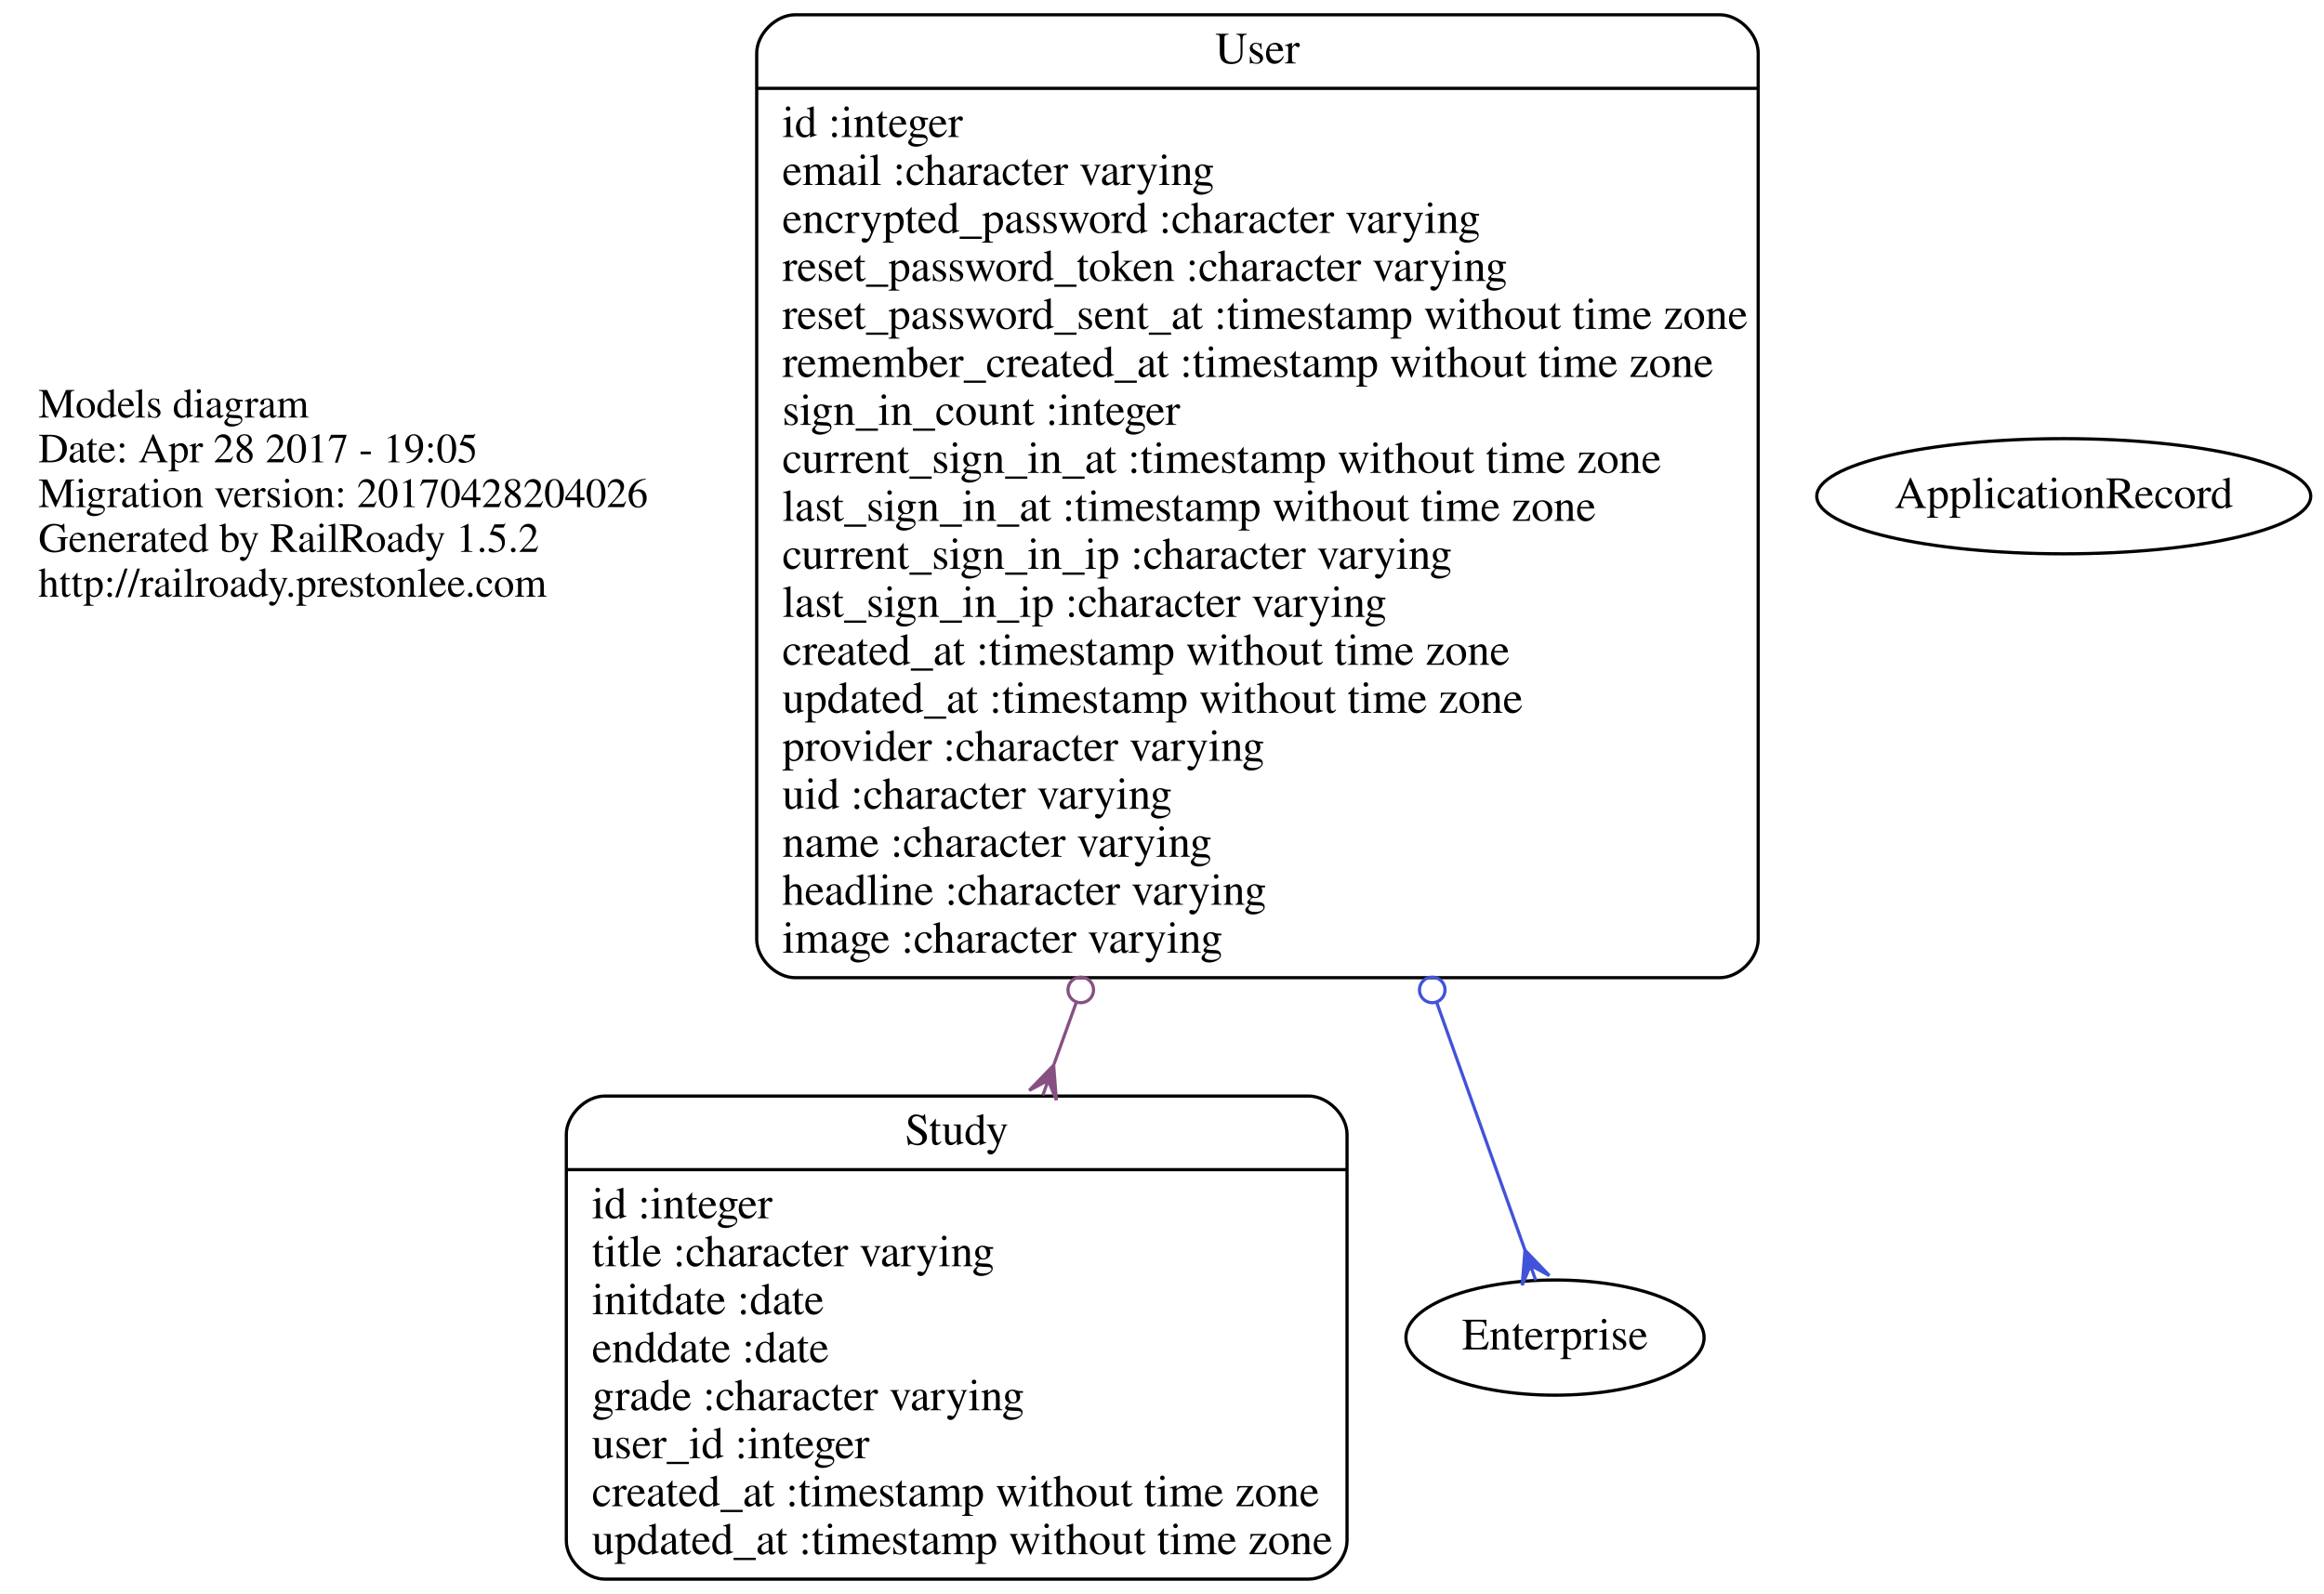
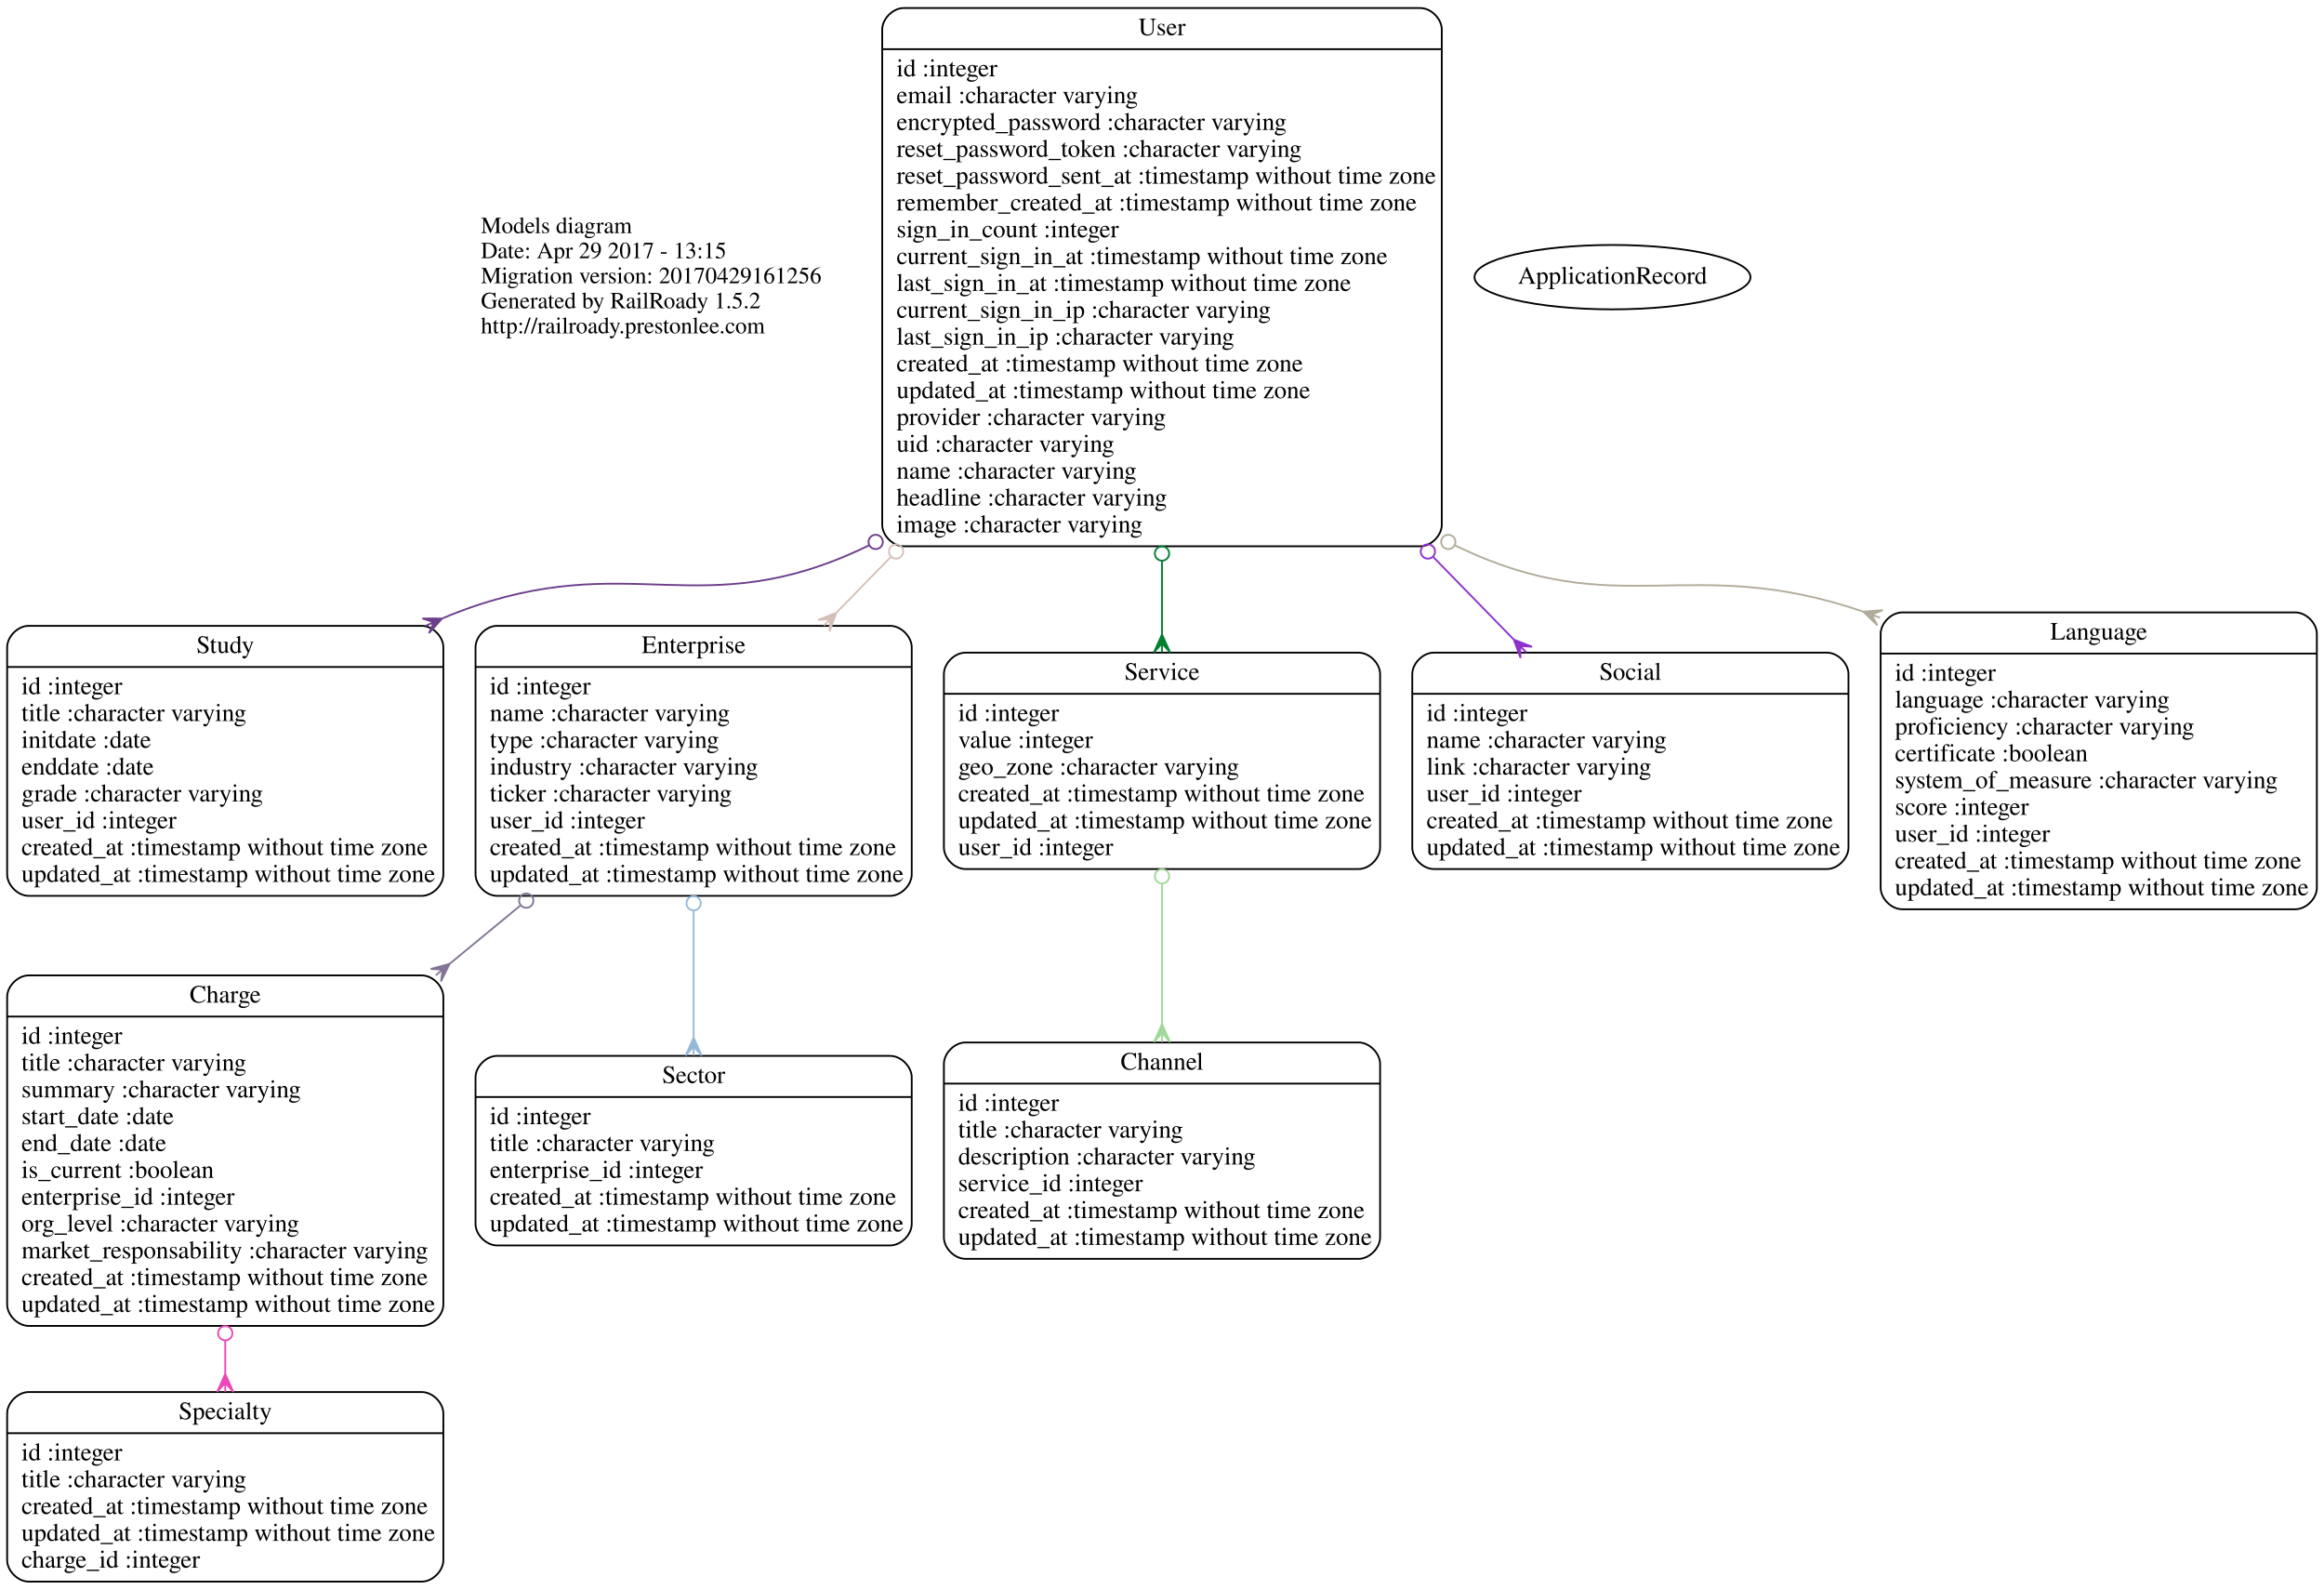
- <svg xmlns="http://www.w3.org/2000/svg" width="726pt" height="498pt" viewBox="0.00 0.00 726.34 498.00">
-   <g id="graph0" class="graph" transform="scale(1 1) rotate(0) translate(4 494)">
-     <polygon fill="none" stroke="none" points="-4,4 -4,-494 722.343,-494 722.343,4 -4,4" />
+ <svg xmlns="http://www.w3.org/2000/svg" width="1300pt" height="889pt" viewBox="0.00 0.00 1300.00 889.00">
+   <g id="graph0" class="graph" transform="scale(1 1) rotate(0) translate(4 885)">
+     <polygon fill="none" stroke="none" points="-4,4 -4,-885 1296,-885 1296,4 -4,4" />
    <g id="node1" class="node">
-       <text text-anchor="start" x="8" y="-363.6" font-family="Times,serif" font-size="13.00">Models diagram</text>
-       <text text-anchor="start" x="8" y="-349.6" font-family="Times,serif" font-size="13.00">Date: Apr 28 2017 - 19:05</text>
-       <text text-anchor="start" x="8" y="-335.6" font-family="Times,serif" font-size="13.00">Migration version: 20170428204026</text>
-       <text text-anchor="start" x="8" y="-321.6" font-family="Times,serif" font-size="13.00">Generated by RailRoady 1.5.2</text>
-       <text text-anchor="start" x="8" y="-307.6" font-family="Times,serif" font-size="13.00">http://railroady.prestonlee.com</text>
+       <text text-anchor="start" x="265" y="-754.6" font-family="Times,serif" font-size="13.00">Models diagram</text>
+       <text text-anchor="start" x="265" y="-740.6" font-family="Times,serif" font-size="13.00">Date: Apr 29 2017 - 13:15</text>
+       <text text-anchor="start" x="265" y="-726.6" font-family="Times,serif" font-size="13.00">Migration version: 20170429161256</text>
+       <text text-anchor="start" x="265" y="-712.6" font-family="Times,serif" font-size="13.00">Generated by RailRoady 1.5.2</text>
+       <text text-anchor="start" x="265" y="-698.6" font-family="Times,serif" font-size="13.00">http://railroady.prestonlee.com</text>
    </g>
    <g id="node2" class="node">
-       <path fill="none" stroke="black" d="M185,-0.5C185,-0.5 405,-0.5 405,-0.5 411,-0.5 417,-6.5 417,-12.5 417,-12.5 417,-139.5 417,-139.5 417,-145.5 411,-151.5 405,-151.5 405,-151.5 185,-151.5 185,-151.5 179,-151.5 173,-145.5 173,-139.5 173,-139.5 173,-12.5 173,-12.5 173,-6.5 179,-0.5 185,-0.5" />
-       <text text-anchor="middle" x="295" y="-136.3" font-family="Times,serif" font-size="14.00">Study</text>
-       <polyline fill="none" stroke="black" points="173,-128.5 417,-128.5 " />
-       <text text-anchor="start" x="181" y="-113.3" font-family="Times,serif" font-size="14.00">id :integer</text>
-       <text text-anchor="start" x="181" y="-98.3" font-family="Times,serif" font-size="14.00">title :character varying</text>
-       <text text-anchor="start" x="181" y="-83.3" font-family="Times,serif" font-size="14.00">initdate :date</text>
-       <text text-anchor="start" x="181" y="-68.3" font-family="Times,serif" font-size="14.00">enddate :date</text>
-       <text text-anchor="start" x="181" y="-53.3" font-family="Times,serif" font-size="14.00">grade :character varying</text>
-       <text text-anchor="start" x="181" y="-38.3" font-family="Times,serif" font-size="14.00">user_id :integer</text>
-       <text text-anchor="start" x="181" y="-23.3" font-family="Times,serif" font-size="14.00">created_at :timestamp without time zone</text>
-       <text text-anchor="start" x="181" y="-8.3" font-family="Times,serif" font-size="14.00">updated_at :timestamp without time zone</text>
+       <path fill="none" stroke="black" d="M12,-384C12,-384 232,-384 232,-384 238,-384 244,-390 244,-396 244,-396 244,-523 244,-523 244,-529 238,-535 232,-535 232,-535 12,-535 12,-535 6,-535 0,-529 0,-523 0,-523 0,-396 0,-396 0,-390 6,-384 12,-384" />
+       <text text-anchor="middle" x="122" y="-519.8" font-family="Times,serif" font-size="14.00">Study</text>
+       <polyline fill="none" stroke="black" points="0,-512 244,-512 " />
+       <text text-anchor="start" x="8" y="-496.8" font-family="Times,serif" font-size="14.00">id :integer</text>
+       <text text-anchor="start" x="8" y="-481.8" font-family="Times,serif" font-size="14.00">title :character varying</text>
+       <text text-anchor="start" x="8" y="-466.8" font-family="Times,serif" font-size="14.00">initdate :date</text>
+       <text text-anchor="start" x="8" y="-451.8" font-family="Times,serif" font-size="14.00">enddate :date</text>
+       <text text-anchor="start" x="8" y="-436.8" font-family="Times,serif" font-size="14.00">grade :character varying</text>
+       <text text-anchor="start" x="8" y="-421.8" font-family="Times,serif" font-size="14.00">user_id :integer</text>
+       <text text-anchor="start" x="8" y="-406.8" font-family="Times,serif" font-size="14.00">created_at :timestamp without time zone</text>
+       <text text-anchor="start" x="8" y="-391.8" font-family="Times,serif" font-size="14.00">updated_at :timestamp without time zone</text>
    </g>
    <g id="node3" class="node">
-       <ellipse fill="none" stroke="black" cx="641" cy="-339" rx="77.187" ry="18" />
-       <text text-anchor="middle" x="641" y="-335.3" font-family="Times,serif" font-size="14.00">ApplicationRecord</text>
+       <path fill="none" stroke="black" d="M536,-181C536,-181 756,-181 756,-181 762,-181 768,-187 768,-193 768,-193 768,-290 768,-290 768,-296 762,-302 756,-302 756,-302 536,-302 536,-302 530,-302 524,-296 524,-290 524,-290 524,-193 524,-193 524,-187 530,-181 536,-181" />
+       <text text-anchor="middle" x="646" y="-286.8" font-family="Times,serif" font-size="14.00">Channel</text>
+       <polyline fill="none" stroke="black" points="524,-279 768,-279 " />
+       <text text-anchor="start" x="532" y="-263.8" font-family="Times,serif" font-size="14.00">id :integer</text>
+       <text text-anchor="start" x="532" y="-248.8" font-family="Times,serif" font-size="14.00">title :character varying</text>
+       <text text-anchor="start" x="532" y="-233.8" font-family="Times,serif" font-size="14.00">description :character varying</text>
+       <text text-anchor="start" x="532" y="-218.8" font-family="Times,serif" font-size="14.00">service_id :integer</text>
+       <text text-anchor="start" x="532" y="-203.8" font-family="Times,serif" font-size="14.00">created_at :timestamp without time zone</text>
+       <text text-anchor="start" x="532" y="-188.8" font-family="Times,serif" font-size="14.00">updated_at :timestamp without time zone</text>
    </g>
    <g id="node4" class="node">
-       <path fill="none" stroke="black" d="M244.5,-188.5C244.5,-188.5 533.5,-188.5 533.5,-188.5 539.5,-188.5 545.5,-194.5 545.5,-200.5 545.5,-200.5 545.5,-477.5 545.5,-477.5 545.5,-483.5 539.5,-489.5 533.5,-489.5 533.5,-489.5 244.5,-489.5 244.5,-489.5 238.5,-489.5 232.5,-483.5 232.5,-477.5 232.5,-477.5 232.5,-200.5 232.5,-200.5 232.5,-194.5 238.5,-188.5 244.5,-188.5" />
-       <text text-anchor="middle" x="389" y="-474.3" font-family="Times,serif" font-size="14.00">User</text>
-       <polyline fill="none" stroke="black" points="232.5,-466.5 545.5,-466.5 " />
-       <text text-anchor="start" x="240.5" y="-451.3" font-family="Times,serif" font-size="14.00">id :integer</text>
-       <text text-anchor="start" x="240.5" y="-436.3" font-family="Times,serif" font-size="14.00">email :character varying</text>
-       <text text-anchor="start" x="240.5" y="-421.3" font-family="Times,serif" font-size="14.00">encrypted_password :character varying</text>
-       <text text-anchor="start" x="240.5" y="-406.3" font-family="Times,serif" font-size="14.00">reset_password_token :character varying</text>
-       <text text-anchor="start" x="240.5" y="-391.3" font-family="Times,serif" font-size="14.00">reset_password_sent_at :timestamp without time zone</text>
-       <text text-anchor="start" x="240.5" y="-376.3" font-family="Times,serif" font-size="14.00">remember_created_at :timestamp without time zone</text>
-       <text text-anchor="start" x="240.5" y="-361.3" font-family="Times,serif" font-size="14.00">sign_in_count :integer</text>
-       <text text-anchor="start" x="240.5" y="-346.3" font-family="Times,serif" font-size="14.00">current_sign_in_at :timestamp without time zone</text>
-       <text text-anchor="start" x="240.5" y="-331.3" font-family="Times,serif" font-size="14.00">last_sign_in_at :timestamp without time zone</text>
-       <text text-anchor="start" x="240.5" y="-316.3" font-family="Times,serif" font-size="14.00">current_sign_in_ip :character varying</text>
-       <text text-anchor="start" x="240.5" y="-301.3" font-family="Times,serif" font-size="14.00">last_sign_in_ip :character varying</text>
-       <text text-anchor="start" x="240.5" y="-286.3" font-family="Times,serif" font-size="14.00">created_at :timestamp without time zone</text>
-       <text text-anchor="start" x="240.5" y="-271.3" font-family="Times,serif" font-size="14.00">updated_at :timestamp without time zone</text>
-       <text text-anchor="start" x="240.5" y="-256.3" font-family="Times,serif" font-size="14.00">provider :character varying</text>
-       <text text-anchor="start" x="240.5" y="-241.3" font-family="Times,serif" font-size="14.00">uid :character varying</text>
-       <text text-anchor="start" x="240.5" y="-226.3" font-family="Times,serif" font-size="14.00">name :character varying</text>
-       <text text-anchor="start" x="240.5" y="-211.3" font-family="Times,serif" font-size="14.00">headline :character varying</text>
-       <text text-anchor="start" x="240.5" y="-196.3" font-family="Times,serif" font-size="14.00">image :character varying</text>
+       <ellipse fill="none" stroke="black" cx="898" cy="-730" rx="77.187" ry="18" />
+       <text text-anchor="middle" x="898" y="-726.3" font-family="Times,serif" font-size="14.00">ApplicationRecord</text>
+     </g>
+     <g id="node5" class="node">
+       <path fill="none" stroke="black" d="M12,-143.5C12,-143.5 232,-143.5 232,-143.5 238,-143.5 244,-149.5 244,-155.5 244,-155.5 244,-327.5 244,-327.5 244,-333.5 238,-339.5 232,-339.5 232,-339.5 12,-339.5 12,-339.5 6,-339.5 0,-333.5 0,-327.5 0,-327.5 0,-155.5 0,-155.5 0,-149.5 6,-143.5 12,-143.5" />
+       <text text-anchor="middle" x="122" y="-324.3" font-family="Times,serif" font-size="14.00">Charge</text>
+       <polyline fill="none" stroke="black" points="0,-316.5 244,-316.5 " />
+       <text text-anchor="start" x="8" y="-301.3" font-family="Times,serif" font-size="14.00">id :integer</text>
+       <text text-anchor="start" x="8" y="-286.3" font-family="Times,serif" font-size="14.00">title :character varying</text>
+       <text text-anchor="start" x="8" y="-271.3" font-family="Times,serif" font-size="14.00">summary :character varying</text>
+       <text text-anchor="start" x="8" y="-256.3" font-family="Times,serif" font-size="14.00">start_date :date</text>
+       <text text-anchor="start" x="8" y="-241.3" font-family="Times,serif" font-size="14.00">end_date :date</text>
+       <text text-anchor="start" x="8" y="-226.3" font-family="Times,serif" font-size="14.00">is_current :boolean</text>
+       <text text-anchor="start" x="8" y="-211.3" font-family="Times,serif" font-size="14.00">enterprise_id :integer</text>
+       <text text-anchor="start" x="8" y="-196.3" font-family="Times,serif" font-size="14.00">org_level :character varying</text>
+       <text text-anchor="start" x="8" y="-181.3" font-family="Times,serif" font-size="14.00">market_responsability :character varying</text>
+       <text text-anchor="start" x="8" y="-166.3" font-family="Times,serif" font-size="14.00">created_at :timestamp without time zone</text>
+       <text text-anchor="start" x="8" y="-151.3" font-family="Times,serif" font-size="14.00">updated_at :timestamp without time zone</text>
+     </g>
+     <g id="node11" class="node">
+       <path fill="none" stroke="black" d="M12,-0.5C12,-0.5 232,-0.5 232,-0.5 238,-0.5 244,-6.5 244,-12.5 244,-12.5 244,-94.5 244,-94.5 244,-100.5 238,-106.5 232,-106.5 232,-106.5 12,-106.5 12,-106.5 6,-106.5 0,-100.5 0,-94.5 0,-94.5 0,-12.5 0,-12.5 0,-6.5 6,-0.5 12,-0.5" />
+       <text text-anchor="middle" x="122" y="-91.3" font-family="Times,serif" font-size="14.00">Specialty</text>
+       <polyline fill="none" stroke="black" points="0,-83.5 244,-83.5 " />
+       <text text-anchor="start" x="8" y="-68.3" font-family="Times,serif" font-size="14.00">id :integer</text>
+       <text text-anchor="start" x="8" y="-53.3" font-family="Times,serif" font-size="14.00">title :character varying</text>
+       <text text-anchor="start" x="8" y="-38.3" font-family="Times,serif" font-size="14.00">created_at :timestamp without time zone</text>
+       <text text-anchor="start" x="8" y="-23.3" font-family="Times,serif" font-size="14.00">updated_at :timestamp without time zone</text>
+       <text text-anchor="start" x="8" y="-8.3" font-family="Times,serif" font-size="14.00">charge_id :integer</text>
    </g>
    <g id="edge1" class="edge">
-       <path fill="none" stroke="#875082" d="M332.375,-180.775C330.016,-174.225 327.691,-167.77 325.425,-161.478" />
-       <ellipse fill="none" stroke="#875082" cx="333.782" cy="-184.681" rx="4" ry="4" />
-       <polygon fill="#875082" stroke="#875082" points="325.305,-161.145 326.15,-150.211 323.611,-156.44 321.916,-151.736 321.916,-151.736 321.916,-151.736 323.611,-156.44 317.683,-153.261 325.305,-161.145 325.305,-161.145" />
+       <path fill="none" stroke="#ec46b8" d="M122,-135.41C122,-129.041 122,-122.749 122,-116.657" />
+       <ellipse fill="none" stroke="#ec46b8" cx="122" cy="-139.414" rx="4" ry="4" />
+       <polygon fill="#ec46b8" stroke="#ec46b8" points="122,-116.613 126.5,-106.613 122,-111.613 122,-106.613 122,-106.613 122,-106.613 122,-111.613 117.5,-106.613 122,-116.613 122,-116.613" />
    </g>
-     <g id="node5" class="node">
-       <ellipse fill="none" stroke="black" cx="482" cy="-76" rx="46.593" ry="18" />
-       <text text-anchor="middle" x="482" y="-72.3" font-family="Times,serif" font-size="14.00">Enterprise</text>
+     <g id="node6" class="node">
+       <path fill="none" stroke="black" d="M274,-384C274,-384 494,-384 494,-384 500,-384 506,-390 506,-396 506,-396 506,-523 506,-523 506,-529 500,-535 494,-535 494,-535 274,-535 274,-535 268,-535 262,-529 262,-523 262,-523 262,-396 262,-396 262,-390 268,-384 274,-384" />
+       <text text-anchor="middle" x="384" y="-519.8" font-family="Times,serif" font-size="14.00">Enterprise</text>
+       <polyline fill="none" stroke="black" points="262,-512 506,-512 " />
+       <text text-anchor="start" x="270" y="-496.8" font-family="Times,serif" font-size="14.00">id :integer</text>
+       <text text-anchor="start" x="270" y="-481.8" font-family="Times,serif" font-size="14.00">name :character varying</text>
+       <text text-anchor="start" x="270" y="-466.8" font-family="Times,serif" font-size="14.00">type :character varying</text>
+       <text text-anchor="start" x="270" y="-451.8" font-family="Times,serif" font-size="14.00">industry :character varying</text>
+       <text text-anchor="start" x="270" y="-436.8" font-family="Times,serif" font-size="14.00">ticker :character varying</text>
+       <text text-anchor="start" x="270" y="-421.8" font-family="Times,serif" font-size="14.00">user_id :integer</text>
+       <text text-anchor="start" x="270" y="-406.8" font-family="Times,serif" font-size="14.00">created_at :timestamp without time zone</text>
+       <text text-anchor="start" x="270" y="-391.8" font-family="Times,serif" font-size="14.00">updated_at :timestamp without time zone</text>
    </g>
    <g id="edge2" class="edge">
-       <path fill="none" stroke="#4153d9" d="M444.995,-180.854C455.686,-150.85 465.677,-122.81 472.577,-103.446" />
-       <ellipse fill="none" stroke="#4153d9" cx="443.633" cy="-184.677" rx="4" ry="4" />
-       <polygon fill="#4153d9" stroke="#4153d9" points="472.626,-103.306 480.222,-95.397 474.305,-98.596 475.983,-93.886 475.983,-93.886 475.983,-93.886 474.305,-98.596 471.744,-92.376 472.626,-103.306 472.626,-103.306" />
+       <path fill="none" stroke="#827495" d="M286.932,-378.474C274.098,-367.894 260.799,-356.929 247.573,-346.026" />
+       <ellipse fill="none" stroke="#827495" cx="290.381" cy="-381.318" rx="4" ry="4" />
+       <polygon fill="#827495" stroke="#827495" points="247.514,-345.977 242.661,-336.144 243.656,-342.797 239.798,-339.616 239.798,-339.616 239.798,-339.616 243.656,-342.797 236.935,-343.088 247.514,-345.977 247.514,-345.977" />
+     </g>
+     <g id="node8" class="node">
+       <path fill="none" stroke="black" d="M274,-188.5C274,-188.5 494,-188.5 494,-188.5 500,-188.5 506,-194.5 506,-200.5 506,-200.5 506,-282.5 506,-282.5 506,-288.5 500,-294.5 494,-294.5 494,-294.5 274,-294.5 274,-294.5 268,-294.5 262,-288.5 262,-282.5 262,-282.5 262,-200.5 262,-200.5 262,-194.5 268,-188.5 274,-188.5" />
+       <text text-anchor="middle" x="384" y="-279.3" font-family="Times,serif" font-size="14.00">Sector</text>
+       <polyline fill="none" stroke="black" points="262,-271.5 506,-271.5 " />
+       <text text-anchor="start" x="270" y="-256.3" font-family="Times,serif" font-size="14.00">id :integer</text>
+       <text text-anchor="start" x="270" y="-241.3" font-family="Times,serif" font-size="14.00">title :character varying</text>
+       <text text-anchor="start" x="270" y="-226.3" font-family="Times,serif" font-size="14.00">enterprise_id :integer</text>
+       <text text-anchor="start" x="270" y="-211.3" font-family="Times,serif" font-size="14.00">created_at :timestamp without time zone</text>
+       <text text-anchor="start" x="270" y="-196.3" font-family="Times,serif" font-size="14.00">updated_at :timestamp without time zone</text>
+     </g>
+     <g id="edge3" class="edge">
+       <path fill="none" stroke="#97b9d9" d="M384,-375.86C384,-352.317 384,-327.069 384,-304.945" />
+       <ellipse fill="none" stroke="#97b9d9" cx="384" cy="-379.863" rx="4" ry="4" />
+       <polygon fill="#97b9d9" stroke="#97b9d9" points="384,-304.687 388.5,-294.687 384,-299.687 384,-294.687 384,-294.687 384,-294.687 384,-299.687 379.5,-294.687 384,-304.687 384,-304.687" />
+     </g>
+     <g id="node7" class="node">
+       <path fill="none" stroke="black" d="M536,-399C536,-399 756,-399 756,-399 762,-399 768,-405 768,-411 768,-411 768,-508 768,-508 768,-514 762,-520 756,-520 756,-520 536,-520 536,-520 530,-520 524,-514 524,-508 524,-508 524,-411 524,-411 524,-405 530,-399 536,-399" />
+       <text text-anchor="middle" x="646" y="-504.8" font-family="Times,serif" font-size="14.00">Service</text>
+       <polyline fill="none" stroke="black" points="524,-497 768,-497 " />
+       <text text-anchor="start" x="532" y="-481.8" font-family="Times,serif" font-size="14.00">id :integer</text>
+       <text text-anchor="start" x="532" y="-466.8" font-family="Times,serif" font-size="14.00">value :integer</text>
+       <text text-anchor="start" x="532" y="-451.8" font-family="Times,serif" font-size="14.00">geo_zone :character varying</text>
+       <text text-anchor="start" x="532" y="-436.8" font-family="Times,serif" font-size="14.00">created_at :timestamp without time zone</text>
+       <text text-anchor="start" x="532" y="-421.8" font-family="Times,serif" font-size="14.00">updated_at :timestamp without time zone</text>
+       <text text-anchor="start" x="532" y="-406.8" font-family="Times,serif" font-size="14.00">user_id :integer</text>
+     </g>
+     <g id="edge4" class="edge">
+       <path fill="none" stroke="#a0d79a" d="M646,-390.65C646,-365.749 646,-337.528 646,-312.446" />
+       <ellipse fill="none" stroke="#a0d79a" cx="646" cy="-394.905" rx="4" ry="4" />
+       <polygon fill="#a0d79a" stroke="#a0d79a" points="646,-312.275 650.5,-302.275 646,-307.275 646,-302.275 646,-302.275 646,-302.275 646,-307.275 641.5,-302.275 646,-312.275 646,-312.275" />
+     </g>
+     <g id="node9" class="node">
+       <path fill="none" stroke="black" d="M798,-399C798,-399 1018,-399 1018,-399 1024,-399 1030,-405 1030,-411 1030,-411 1030,-508 1030,-508 1030,-514 1024,-520 1018,-520 1018,-520 798,-520 798,-520 792,-520 786,-514 786,-508 786,-508 786,-411 786,-411 786,-405 792,-399 798,-399" />
+       <text text-anchor="middle" x="908" y="-504.8" font-family="Times,serif" font-size="14.00">Social</text>
+       <polyline fill="none" stroke="black" points="786,-497 1030,-497 " />
+       <text text-anchor="start" x="794" y="-481.8" font-family="Times,serif" font-size="14.00">id :integer</text>
+       <text text-anchor="start" x="794" y="-466.8" font-family="Times,serif" font-size="14.00">name :character varying</text>
+       <text text-anchor="start" x="794" y="-451.8" font-family="Times,serif" font-size="14.00">link :character varying</text>
+       <text text-anchor="start" x="794" y="-436.8" font-family="Times,serif" font-size="14.00">user_id :integer</text>
+       <text text-anchor="start" x="794" y="-421.8" font-family="Times,serif" font-size="14.00">created_at :timestamp without time zone</text>
+       <text text-anchor="start" x="794" y="-406.8" font-family="Times,serif" font-size="14.00">updated_at :timestamp without time zone</text>
+     </g>
+     <g id="node10" class="node">
+       <path fill="none" stroke="black" d="M1060,-376.5C1060,-376.5 1280,-376.5 1280,-376.5 1286,-376.5 1292,-382.5 1292,-388.5 1292,-388.5 1292,-530.5 1292,-530.5 1292,-536.5 1286,-542.5 1280,-542.5 1280,-542.5 1060,-542.5 1060,-542.5 1054,-542.5 1048,-536.5 1048,-530.5 1048,-530.5 1048,-388.5 1048,-388.5 1048,-382.5 1054,-376.5 1060,-376.5" />
+       <text text-anchor="middle" x="1170" y="-527.3" font-family="Times,serif" font-size="14.00">Language</text>
+       <polyline fill="none" stroke="black" points="1048,-519.5 1292,-519.5 " />
+       <text text-anchor="start" x="1056" y="-504.3" font-family="Times,serif" font-size="14.00">id :integer</text>
+       <text text-anchor="start" x="1056" y="-489.3" font-family="Times,serif" font-size="14.00">language :character varying</text>
+       <text text-anchor="start" x="1056" y="-474.3" font-family="Times,serif" font-size="14.00">proficiency :character varying</text>
+       <text text-anchor="start" x="1056" y="-459.3" font-family="Times,serif" font-size="14.00">certificate :boolean</text>
+       <text text-anchor="start" x="1056" y="-444.3" font-family="Times,serif" font-size="14.00">system_of_measure :character varying</text>
+       <text text-anchor="start" x="1056" y="-429.3" font-family="Times,serif" font-size="14.00">score :integer</text>
+       <text text-anchor="start" x="1056" y="-414.3" font-family="Times,serif" font-size="14.00">user_id :integer</text>
+       <text text-anchor="start" x="1056" y="-399.3" font-family="Times,serif" font-size="14.00">created_at :timestamp without time zone</text>
+       <text text-anchor="start" x="1056" y="-384.3" font-family="Times,serif" font-size="14.00">updated_at :timestamp without time zone</text>
+     </g>
+     <g id="node12" class="node">
+       <path fill="none" stroke="black" d="M501.5,-579.5C501.5,-579.5 790.5,-579.5 790.5,-579.5 796.5,-579.5 802.5,-585.5 802.5,-591.5 802.5,-591.5 802.5,-868.5 802.5,-868.5 802.5,-874.5 796.5,-880.5 790.5,-880.5 790.5,-880.5 501.5,-880.5 501.5,-880.5 495.5,-880.5 489.5,-874.5 489.5,-868.5 489.5,-868.5 489.5,-591.5 489.5,-591.5 489.5,-585.5 495.5,-579.5 501.5,-579.5" />
+       <text text-anchor="middle" x="646" y="-865.3" font-family="Times,serif" font-size="14.00">User</text>
+       <polyline fill="none" stroke="black" points="489.5,-857.5 802.5,-857.5 " />
+       <text text-anchor="start" x="497.5" y="-842.3" font-family="Times,serif" font-size="14.00">id :integer</text>
+       <text text-anchor="start" x="497.5" y="-827.3" font-family="Times,serif" font-size="14.00">email :character varying</text>
+       <text text-anchor="start" x="497.5" y="-812.3" font-family="Times,serif" font-size="14.00">encrypted_password :character varying</text>
+       <text text-anchor="start" x="497.5" y="-797.3" font-family="Times,serif" font-size="14.00">reset_password_token :character varying</text>
+       <text text-anchor="start" x="497.5" y="-782.3" font-family="Times,serif" font-size="14.00">reset_password_sent_at :timestamp without time zone</text>
+       <text text-anchor="start" x="497.5" y="-767.3" font-family="Times,serif" font-size="14.00">remember_created_at :timestamp without time zone</text>
+       <text text-anchor="start" x="497.5" y="-752.3" font-family="Times,serif" font-size="14.00">sign_in_count :integer</text>
+       <text text-anchor="start" x="497.5" y="-737.3" font-family="Times,serif" font-size="14.00">current_sign_in_at :timestamp without time zone</text>
+       <text text-anchor="start" x="497.5" y="-722.3" font-family="Times,serif" font-size="14.00">last_sign_in_at :timestamp without time zone</text>
+       <text text-anchor="start" x="497.5" y="-707.3" font-family="Times,serif" font-size="14.00">current_sign_in_ip :character varying</text>
+       <text text-anchor="start" x="497.5" y="-692.3" font-family="Times,serif" font-size="14.00">last_sign_in_ip :character varying</text>
+       <text text-anchor="start" x="497.5" y="-677.3" font-family="Times,serif" font-size="14.00">created_at :timestamp without time zone</text>
+       <text text-anchor="start" x="497.5" y="-662.3" font-family="Times,serif" font-size="14.00">updated_at :timestamp without time zone</text>
+       <text text-anchor="start" x="497.5" y="-647.3" font-family="Times,serif" font-size="14.00">provider :character varying</text>
+       <text text-anchor="start" x="497.5" y="-632.3" font-family="Times,serif" font-size="14.00">uid :character varying</text>
+       <text text-anchor="start" x="497.5" y="-617.3" font-family="Times,serif" font-size="14.00">name :character varying</text>
+       <text text-anchor="start" x="497.5" y="-602.3" font-family="Times,serif" font-size="14.00">headline :character varying</text>
+       <text text-anchor="start" x="497.5" y="-587.3" font-family="Times,serif" font-size="14.00">image :character varying</text>
+     </g>
+     <g id="edge5" class="edge">
+       <path fill="none" stroke="#6c3d8b" d="M482.067,-580.001C481.379,-579.664 480.69,-579.33 480,-579 387.845,-534.933 348.614,-578.951 253,-543 249.855,-541.818 246.705,-540.554 243.558,-539.22" />
+       <ellipse fill="none" stroke="#6c3d8b" cx="485.847" cy="-581.934" rx="4" ry="4" />
+       <polygon fill="#6c3d8b" stroke="#6c3d8b" points="243.266,-539.09 235.966,-530.907 238.7,-537.053 234.133,-535.017 234.133,-535.017 234.133,-535.017 238.7,-537.053 232.3,-539.127 243.266,-539.09 243.266,-539.09" />
+     </g>
+     <g id="edge6" class="edge">
+       <path fill="none" stroke="#d5c0b9" d="M494.131,-573.363C483.776,-562.752 473.6,-552.323 463.87,-542.352" />
+       <ellipse fill="none" stroke="#d5c0b9" cx="497.268" cy="-576.578" rx="4" ry="4" />
+       <polygon fill="#d5c0b9" stroke="#d5c0b9" points="463.852,-542.333 460.089,-532.033 460.36,-538.754 456.868,-535.176 456.868,-535.176 456.868,-535.176 460.36,-538.754 453.647,-538.319 463.852,-542.333 463.852,-542.333" />
+     </g>
+     <g id="edge9" class="edge">
+       <path fill="none" stroke="#017f31" d="M646,-571.124C646,-556.904 646,-543.049 646,-530.225" />
+       <ellipse fill="none" stroke="#017f31" cx="646" cy="-575.441" rx="4" ry="4" />
+       <polygon fill="#017f31" stroke="#017f31" points="646,-530.173 650.5,-520.173 646,-525.173 646,-520.173 646,-520.173 646,-520.173 646,-525.173 641.5,-520.174 646,-530.173 646,-530.173" />
+     </g>
+     <g id="edge7" class="edge">
+       <path fill="none" stroke="#8e31cb" d="M797.674,-573.563C813.367,-557.48 828.654,-541.814 842.603,-527.519" />
+       <ellipse fill="none" stroke="#8e31cb" cx="794.732" cy="-576.578" rx="4" ry="4" />
+       <polygon fill="#8e31cb" stroke="#8e31cb" points="842.787,-527.331 852.992,-523.316 846.279,-523.752 849.771,-520.173 849.771,-520.173 849.771,-520.173 846.279,-523.752 846.55,-517.031 842.787,-527.331 842.787,-527.331" />
+     </g>
+     <g id="edge8" class="edge">
+       <path fill="none" stroke="#b0ab9a" d="M809.933,-580.001C810.621,-579.664 811.31,-579.33 812,-579 901.276,-536.31 940.882,-576.286 1038.1,-542.994" />
+       <ellipse fill="none" stroke="#b0ab9a" cx="806.153" cy="-581.934" rx="4" ry="4" />
+       <polygon fill="#b0ab9a" stroke="#b0ab9a" points="1038.28,-542.928 1049.21,-543.772 1042.98,-541.234 1047.69,-539.539 1047.69,-539.539 1047.69,-539.539 1042.98,-541.234 1046.16,-535.305 1038.28,-542.928 1038.28,-542.928" />
    </g>
  </g>
</svg>
